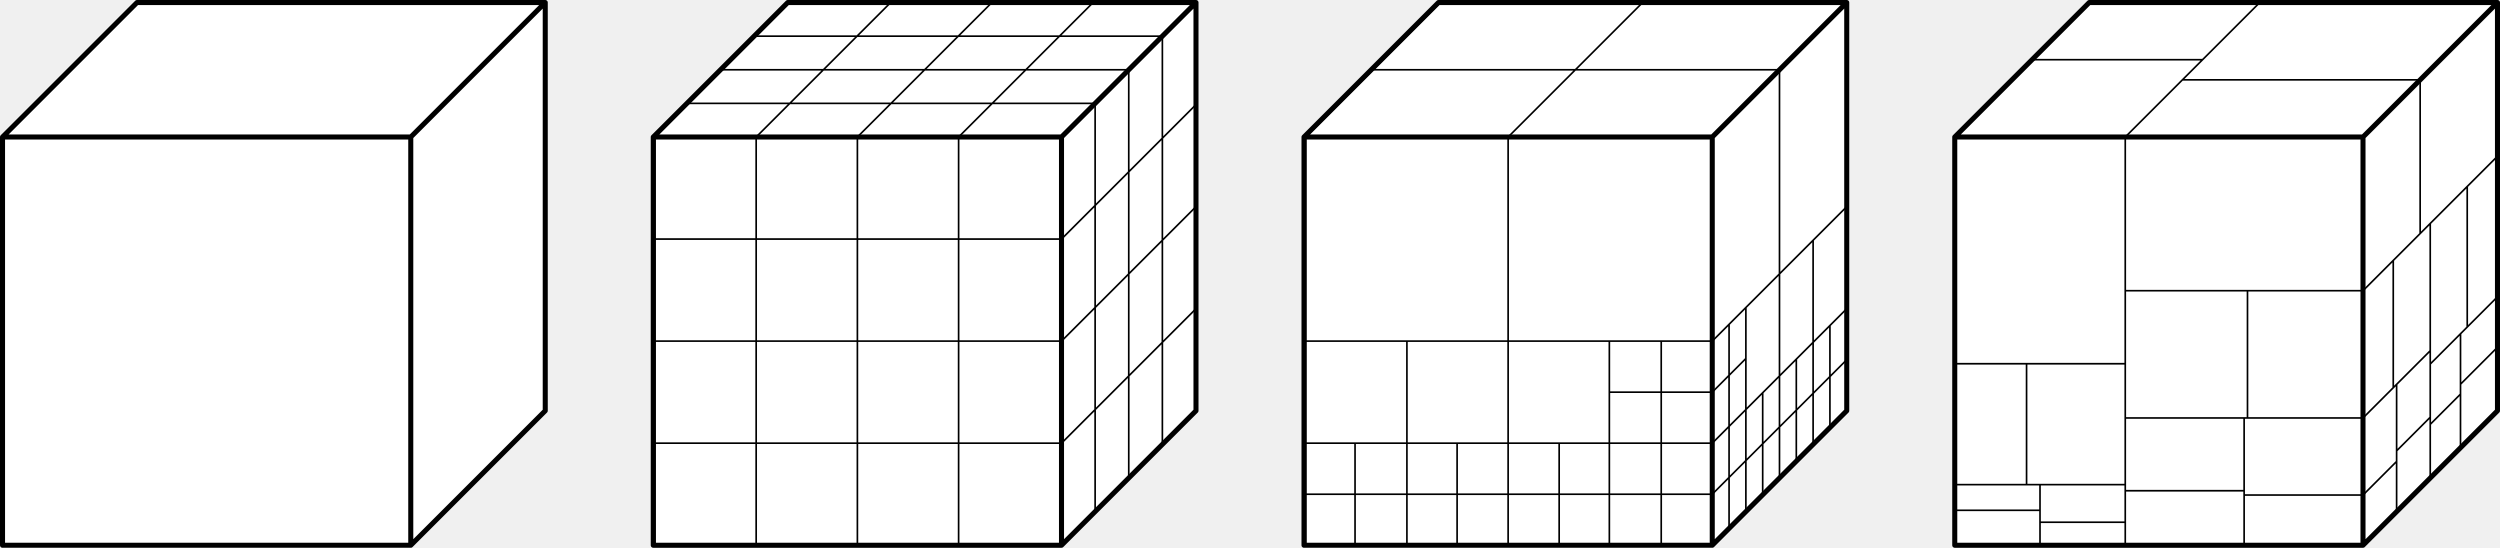
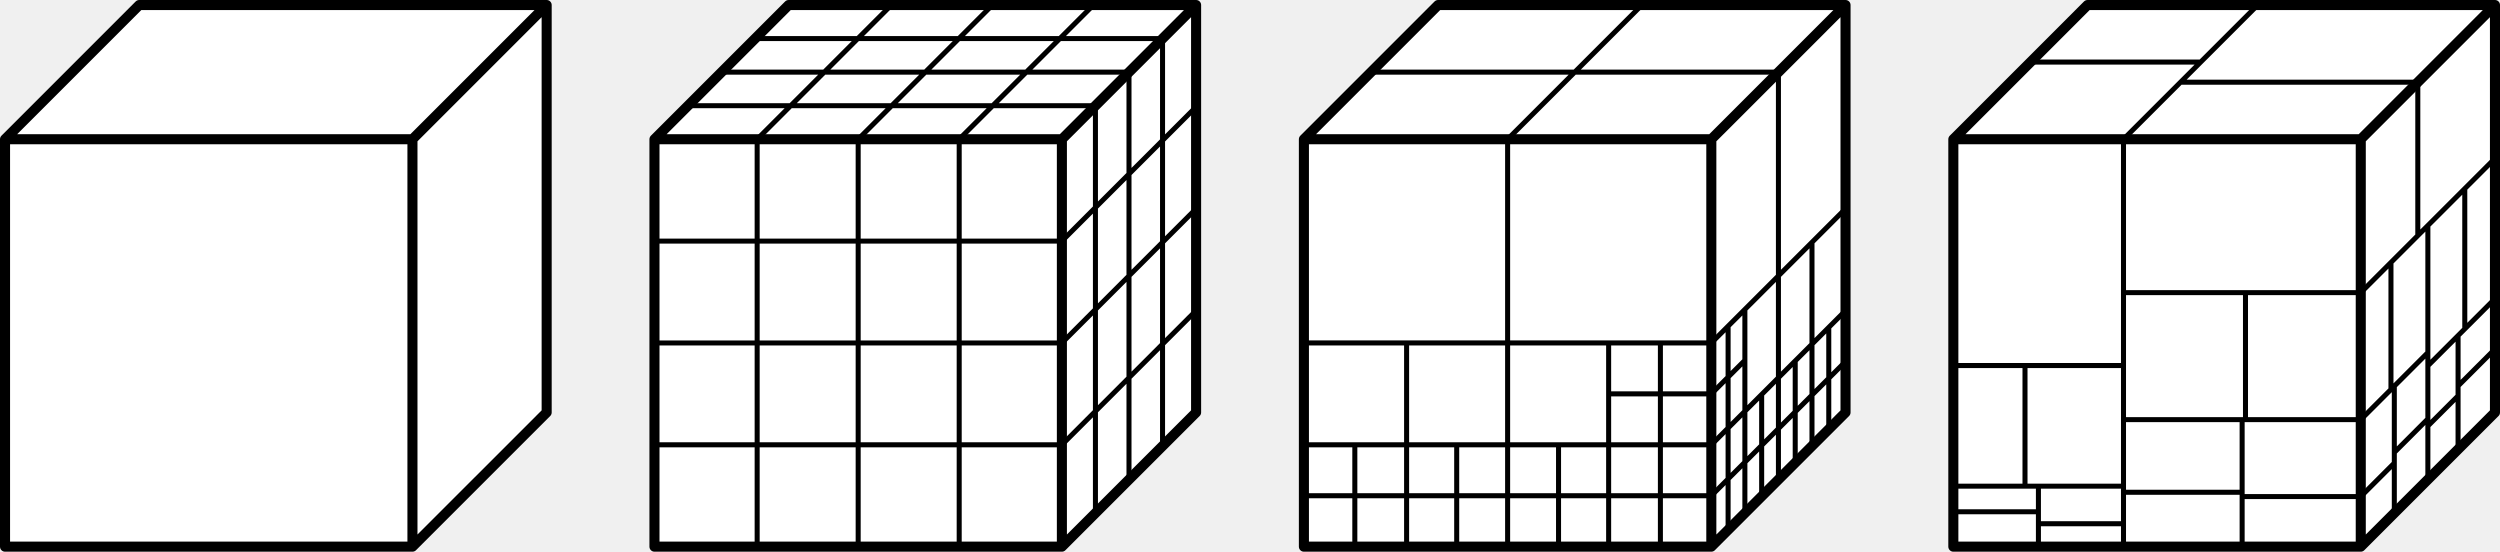
- <svg xmlns="http://www.w3.org/2000/svg" width="1487.21" height="325.857" id="svg2" version="1.1">
+ <svg xmlns="http://www.w3.org/2000/svg" width="497.062" height="109.69" id="svg2" version="1.1">
  <defs id="defs4" />
-   <g id="layer1" transform="translate(533.0714,-444.4165)">
-     <g id="g4543" transform="translate(0,1.333508)">
-       <path id="rect2985" d="m -288.714,524.583 80,-80 -242.857,0 -80,80 0,242.857 242.857,0 80,-80 0,-242.857 m -80,322.857 0,-242.857 -242.857,0" style="fill:#ffffff;fill-opacity:1;stroke:#000000;stroke-width:3;stroke-linecap:round;stroke-linejoin:round;stroke-miterlimit:4;stroke-opacity:1;stroke-dashoffset:0" />
-       <flowRoot transform="translate(-229.755,597.7208)" style="font-size:40px;font-style:normal;font-weight:normal;line-height:125%;letter-spacing:-2.96px;word-spacing:0px;fill:#000000;fill-opacity:1;stroke:none;font-family:Sans" id="flowRoot4338" xml:space="preserve">
-         <flowRegion id="flowRegion4340">
-           <rect y="-164.143" x="-305.714" height="237.143" width="491.429" id="rect4342" />
-         </flowRegion>
-         <flowPara id="flowPara4344">a)</flowPara>
-       </flowRoot>
+   <g id="layer1" transform="translate(37.99751,-552.5001)">
+     <path style="fill:#ffffff;fill-opacity:1;stroke:#000000;stroke-width:2;stroke-linecap:round;stroke-linejoin:round;stroke-miterlimit:4;stroke-opacity:1;stroke-dasharray:none;stroke-dashoffset:0" d="m 44.008,580.184 26.684,-26.684 -81.006,0 -26.684,26.684 0,81.006 81.006,0 26.684,-26.684 0,-81.006 m -26.684,107.69 0,-81.006 -81.006,0" id="rect2985" />
+     <g id="g3812">
+       <path id="rect2985-7" d="m 173.132,580.184 26.684,-26.684 -81.006,0 -26.684,26.684 0,81.006 81.006,0 26.684,-26.684 0,-81.006 m -26.684,107.69 0,-81.006 -81.006,0" style="fill:#ffffff;fill-opacity:1;stroke:#000000;stroke-width:2;stroke-linecap:round;stroke-linejoin:round;stroke-miterlimit:4;stroke-opacity:1;stroke-dasharray:none;stroke-dashoffset:0" />
+       <path id="rect2985-7-6-7-8" d="m 179.803,654.519 0,-81.006 -81.006,0 m 94.348,67.664 0,-81.006 -81.006,0 m 74.335,87.677 0,-81.006 -81.006,0 m 94.348,67.664 0,-81.006 -81.006,0 m 54.321,107.69 0,-81.006 -81.006,0 m 60.587,4e-5 26.684,-26.684 M 152.714,661.19 l 0,-81.006 m -20.085,0 26.684,-26.684 m -26.684,107.69 0,-81.006 m -20.085,0 26.684,-26.684 m -26.684,107.69 0,-81.006 m -20.085,0 26.684,-26.684 m -26.684,107.69 0,-81.006 m 80.339,0 26.684,-26.684 m -26.684,107.69 0,-81.006 m 0.334,20.251 26.684,-26.684 m -26.684,26.684 -81.006,0 m 81.006,40.503 26.684,-26.684 m -26.684,26.684 -81.006,0 m 81.006,-20.251 26.684,-26.684 m -26.684,26.684 -81.006,0 m 81.006,40.503 26.684,-26.684 m -26.684,26.684 -81.006,0 m 81.006,-81.006 26.684,-26.684 m -26.684,26.684 -81.006,0" style="fill:none;stroke:#000000;stroke-width:1;stroke-linecap:round;stroke-linejoin:round;stroke-miterlimit:4;stroke-opacity:1;stroke-dasharray:none;stroke-dashoffset:0" />
    </g>
-     <g id="g4550" transform="translate(-65.73943,1.333509)">
-       <g transform="translate(-496.115,-569.0918)" id="g4304">
-         <path style="fill:#ffffff;fill-opacity:1;stroke:#000000;stroke-width:3;stroke-linecap:round;stroke-linejoin:round;stroke-miterlimit:4;stroke-opacity:1;stroke-dashoffset:0" d="m 660.258,1093.675 80,-80 -242.857,0 -80,80 0,242.857 242.857,0 80,-80 0,-242.857 m -80,322.857 0,-242.857 -242.857,0" id="rect2985-7" />
-         <path style="fill:none;stroke:#000000;stroke-width:1;stroke-linecap:round;stroke-linejoin:round;stroke-miterlimit:4;stroke-opacity:1;stroke-dasharray:none;stroke-dashoffset:0" d="m 680.258,1316.532 0,-242.857 -242.857,0 m 282.857,202.857 0,-242.857 -242.857,0 m 222.857,262.857 0,-242.857 -242.857,0 m 282.857,202.857 0,-242.857 -242.857,0 m 162.857,322.857 0,-242.857 -242.857,0 m 181.643,10e-5 80,-80 m -80,322.857 0,-242.857 m -60.214,0 80,-80 m -80,322.857 0,-242.857 m -60.214,0 80,-80 m -80,322.857 0,-242.857 m -60.214,0 80,-80 m -80,322.857 0,-242.857 m 240.857,0 80,-80 m -80,322.857 0,-242.857 m 1,60.714 80,-80 m -80,80 -242.857,0 m 242.857,121.429 80,-80 m -80,80 -242.857,0 m 242.857,-60.714 80,-80 m -80,80 -242.857,0 m 242.857,121.429 80,-80 m -80,80 -242.857,0 m 242.857,-242.857 80,-80 m -80,80 -242.857,0" id="rect2985-7-6-7-8" />
-       </g>
-       <flowRoot transform="translate(221.8716,597.7599)" style="font-size:40px;font-style:normal;font-weight:normal;line-height:125%;letter-spacing:-2.96px;word-spacing:0px;fill:#000000;fill-opacity:1;stroke:none;font-family:Sans" id="flowRoot4338-0" xml:space="preserve">
-         <flowRegion id="flowRegion4340-6">
-           <rect y="-164.143" x="-305.714" height="237.143" width="491.429" id="rect4342-4" />
-         </flowRegion>
-         <flowPara id="flowPara4344-0">b)</flowPara>
-       </flowRoot>
+     <g id="g3816">
+       <path id="rect2985-7-0" d="m 302.256,580.184 26.684,-26.684 -81.006,0 -26.684,26.684 0,81.006 81.006,0 26.684,-26.684 0,-81.006 m -26.684,107.69 0,-81.006 -81.006,0" style="fill:#ffffff;fill-opacity:1;stroke:#000000;stroke-width:2;stroke-linecap:round;stroke-linejoin:round;stroke-miterlimit:4;stroke-opacity:1;stroke-dasharray:none;stroke-dashoffset:0" />
+       <path id="rect2985-7-6-7-8-5" d="m 308.928,654.519 0,-30.377 m 13.342,17.035 0,-40.503 m -6.671,47.174 0,-81.006 -81.006,0 m 94.348,67.664 0,-10.126 m -81.006,-70.88 81.006,0 0,70.88 -26.684,26.684 0,-20.251 m -81.006,-50.629 81.006,0 0,50.629 m -20.418,-10.126 0,10.126 20.418,0 6.671,-6.671 0,-10.126 m -6.671,47.174 0,-10.126 m -20.418,10.126 0,-30.377 m -20.085,-50.629 26.684,-26.684 m -26.684,107.69 c 0,-27.002 0,-54.004 0,-81.006 m -20.085,81.006 0,-40.503 m -20.085,-40.503 26.684,-26.684 m -26.684,107.69 0,-10.126 m 0,-70.88 0,70.88 80.672,0 m 0,-10.126 -30.377,0 m -20.251,0 20.251,0 0,20.251 -10.126,0 -10.126,0 m -30.377,-20.251 10.126,0 0,20.251 -10.126,0 m 81.006,-40.503 26.684,-26.684 m -26.684,26.684 -81.006,0 m 81.006,40.503 3.336,-3.336 m 23.349,-23.349 -3.336,3.336 m -13.342,-6.909 c -3.336,3.336 -6.671,6.671 -10.007,10.007 m 3.336,-23.587 0,40.503 3.336,-3.336 3.336,-3.336 0,-20.251 c 2.224,-2.224 4.447,-4.447 6.671,-6.671 m 10.007,-10.007 -3.336,3.336 m -13.342,33.594 3.336,-3.336 3.336,-3.336 0,-20.251 c 2.224,-2.224 4.447,-4.447 6.671,-6.671 l 0,20.251 -3.336,3.336 -3.336,3.336 m -16.678,16.678 -10.126,0 m -20.251,0 10.126,0 10.126,0 -1e-5,-40.503 m -60.754,40.503 10.126,0 10.126,0 0,-20.251 c -6.75,0 -13.501,0 -20.251,0 m 70.88,-60.754 26.684,-26.684 m -26.684,26.684 -81.006,0" style="fill:none;stroke:#000000;stroke-width:1;stroke-linecap:round;stroke-linejoin:round;stroke-miterlimit:4;stroke-opacity:1;stroke-dasharray:none;stroke-dashoffset:0" />
    </g>
-     <g id="g4559" transform="translate(-131.4788,1.33351)">
-       <g transform="translate(628.2845,-390.7922)" id="g4334">
-         <path style="fill:#ffffff;fill-opacity:1;stroke:#000000;stroke-width:3;stroke-linecap:round;stroke-linejoin:round;stroke-miterlimit:4;stroke-opacity:1;stroke-dashoffset:0" d="m -11.285,915.375 80,-80 -242.857,0 -80,80 0,242.857 242.857,0 80,-80 0,-242.857 m -80,322.857 0,-242.857 -242.857,0" id="rect2985-7-0" />
-         <path style="fill:none;stroke:#000000;stroke-width:1;stroke-linecap:round;stroke-linejoin:round;stroke-miterlimit:4;stroke-opacity:1;stroke-dasharray:none;stroke-dashoffset:0" d="m 8.715,1138.232 0,-91.071 m 40,51.071 0,-121.429 m -20,141.429 0,-242.857 -242.857,0 m 282.857,202.857 0,-30.357 m -242.857,-212.5 242.857,0 0,212.5 -80,80 0,-60.714 m -242.857,-151.786 242.857,0 0,151.786 m -61.214,-30.358 0,30.358 61.214,0 20,-20 0,-30.357 m -20,141.429 0,-30.357 m -61.214,30.357 0,-91.071 m -60.214,-151.786 80,-80 m -80,322.857 c 0,-80.952 0,-161.905 0,-242.857 m -60.214,242.857 0,-121.429 m -60.214,-121.429 80,-80 m -80,322.857 0,-30.357 m 0,-212.5 0,212.5 241.857,0 m 0,-30.357 -91.071,0 m -60.714,0 60.714,0 0,60.714 -30.357,0 -30.357,0 m -91.071,-60.714 30.357,0 0,60.714 -30.357,0 m 242.857,-121.429 80,-80 m -80,80 -242.857,0 m 242.857,121.429 10,-10 m 70,-70 -10,10 m -40,-20.714 c -10,10 -20,20 -30,30 m 10,-70.714 0,121.429 10,-10 10,-10 0,-60.714 c 6.667,-6.667 13.333,-13.333 20,-20 m 30,-30 -10,10 m -40,100.714 10,-10 10,-10 0,-60.714 c 6.667,-6.667 13.333,-13.333 20,-20 l 0,60.714 -10,10 -10,10 m -50,50 -30.357,0 m -60.714,0 30.357,0 30.357,0 -2e-5,-121.429 m -182.143,121.429 30.357,0 30.357,0 0,-60.714 c -20.238,0 -40.476,0 -60.714,0 m 212.5,-182.143 80,-80 m -80,80 -242.857,0" id="rect2985-7-6-7-8-5" />
-       </g>
-       <flowRoot transform="translate(676.1545,597.7208)" style="font-size:40px;font-style:normal;font-weight:normal;line-height:125%;letter-spacing:-2.96px;word-spacing:0px;fill:#000000;fill-opacity:1;stroke:none;font-family:Sans" id="flowRoot4338-0-5" xml:space="preserve">
-         <flowRegion id="flowRegion4340-6-4">
-           <rect y="-164.143" x="-305.714" height="237.143" width="491.429" id="rect4342-4-5" />
-         </flowRegion>
-         <flowPara id="flowPara4344-0-5">c)</flowPara>
-       </flowRoot>
-     </g>
-     <g id="g4595" transform="translate(-189.9999,-1.333545)">
-       <g transform="translate(-196.5757,226.2742)" id="g4539">
-         <path style="fill:#ffffff;fill-opacity:1;stroke:#000000;stroke-width:3;stroke-linecap:round;stroke-linejoin:round;stroke-miterlimit:4;stroke-opacity:1;stroke-dashoffset:0" d="m 1259.214,300.976 80,-80 -242.857,0 -80,80 0,242.857 242.857,0 80,-80 0,-242.857 m -80,322.857 0,-242.857 -242.857,0" id="rect2985-3-0" />
-         <path id="path4464-0-0" style="fill:none;stroke:#000000;stroke-width:1;stroke-linecap:round;stroke-linejoin:round;stroke-miterlimit:4;stroke-opacity:1;stroke-dasharray:none" d="m 1317.337,447.925 c 21.814,-21.814 21.814,-21.814 21.814,-21.814 m -39.68,45.549 c 17.711,-17.711 17.711,-17.711 17.711,-17.711 m -37.843,33.6 c 19.731,-19.731 19.731,-19.731 19.731,-19.731 m 0.17,-31.814 17.985,-17.985 m 21.985,-21.985 -17.985,17.985 m -22.01,14.1 0,75.714 18,-18 0.01,-67.814 4,-4 -0.01,-83.614 18,-18 0,151.429 -22,22 m -165.336,-218.857 141.336,-4.3e-4 0,91.344 m -95.428,-137.344 141.429,0 -80,80 -141.429,0 m 0,242.857 -50.714,0 m -50.714,-107.977 0,71.913 42.714,0 m 240.143,-3.936 -20,20 m -161.429,-55.715 0,-32.262 -58.714,0 0,71.913 8,0 0,15.26 m -50.714,0 0,20.804 50.714,0 0,-13.679 m 50.714,-229.179 46,-46 m -101.428,0 34,-34 101.428,0 -34,34 -101.428,0 -46,46 0,134.88 42.714,0 m 58.714,71.913 0,-39.651 70.714,0 m 70.714,0 -68.714,0 m -123.429,39.651 50.714,0 0,3.635 m 141.429,-119 -68.714,0 0,75.714 -2,0 0,43.286 m -172.143,-3.635 0,15.26 50.714,0 0,7.125 50.714,0 0,13.679 70.714,0 0,-29.858 m 70.714,-121.571 0,75.714 18,-18 m 0,-75.714 22,-22 0,75.714 -20,20 m -20,-147.143 0,91.429 18,-18 0,75.714 2,-2 0,45.857 m 20,-141.571 22,-22 m 18,-109.429 0,91.429 m -221.429,80 0,43.452 m -101.429,-134.88 101.429,0 0,91.429 72.714,0 m 68.714,151.429 0,-29.858 m 0,-45.857 0,45.857 m -141.429,16.179 0,-18.75 70.714,0 0,2.571 70.714,0 20,-20 0,29.857 -20,20 -70.714,0" />
-       </g>
-       <flowRoot xml:space="preserve" id="flowRoot4338-0-5-9" style="font-size:40px;font-style:normal;font-weight:normal;line-height:125%;letter-spacing:-2.96px;word-spacing:0px;fill:#000000;fill-opacity:1;stroke:none;font-family:Sans" transform="translate(1121.793,600.427)">
-         <flowRegion id="flowRegion4340-6-4-5">
-           <rect id="rect4342-4-5-5" width="491.429" height="237.143" x="-305.714" y="-164.143" />
-         </flowRegion>
-         <flowPara id="flowPara4344-0-5-2">d)</flowPara>
-       </flowRoot>
+     <g id="g3820">
+       <path id="rect2985-3-0" d="m 431.381,580.184 26.684,-26.684 -81.006,0 -26.684,26.684 0,81.006 81.006,0 26.684,-26.684 0,-81.006 m -26.684,107.69 0,-81.006 -81.006,0" style="fill:#ffffff;fill-opacity:1;stroke:#000000;stroke-width:2;stroke-linecap:round;stroke-linejoin:round;stroke-miterlimit:4;stroke-opacity:1;stroke-dasharray:none;stroke-dashoffset:0" />
+       <path d="m 450.767,629.2 c 7.276,-7.276 7.276,-7.276 7.276,-7.276 m -13.235,15.193 c 5.908,-5.908 5.908,-5.908 5.908,-5.908 m -12.623,11.207 c 6.581,-6.581 6.581,-6.581 6.581,-6.581 m 0.057,-10.611 5.999,-5.999 m 7.333,-7.333 -5.999,5.999 m -7.341,4.703 0,25.255 6.004,-6.004 0.003,-22.62 1.334,-1.334 -0.003,-27.89 6.004,-6.004 0,50.509 -7.338,7.338 m -55.148,-73 47.143,-1.4e-4 0,30.468 m -31.83,-45.811 47.174,0 -26.684,26.684 -47.174,0 m 0,81.006 -16.916,0 m -16.916,-36.016 0,23.987 14.247,0 m 80.1,-1.313 -6.671,6.671 m -53.845,-18.584 0,-10.761 -19.584,0 0,23.987 2.668,0 0,5.09 m -16.916,0 0,6.939 16.916,0 0,-4.563 m 16.916,-76.443 15.343,-15.343 m -33.832,0 11.341,-11.341 33.832,0 -11.341,11.341 -33.832,0 -15.343,15.343 0,44.99 14.248,0 m 19.584,23.987 0,-13.226 23.587,0 m 23.587,0 -22.92,0 m -41.17,13.226 16.916,0 0,1.212 m 47.174,-39.693 -22.92,0 0,25.255 -0.667,0 0,14.438 m -57.419,-1.212 0,5.09 16.916,0 0,2.377 16.916,0 0,4.563 23.587,0 0,-9.959 m 23.587,-40.55 0,25.255 6.004,-6.004 m 0,-25.255 7.338,-7.338 0,25.255 -6.671,6.671 m -6.671,-49.08 0,30.496 6.004,-6.004 0,25.255 0.667,-0.667 0,15.296 m 6.671,-47.222 7.338,-7.338 m 6.004,-36.5 0,30.496 m -73.858,26.684 0,14.493 m -33.832,-44.99 33.832,0 0,30.496 24.254,0 m 22.92,50.509 0,-9.959 m 0,-15.296 0,15.296 m -47.174,5.397 0,-6.254 23.587,0 0,0.858 23.587,0 6.671,-6.671 0,9.959 -6.671,6.671 -23.587,0" style="fill:none;stroke:#000000;stroke-width:1;stroke-linecap:round;stroke-linejoin:round;stroke-miterlimit:4;stroke-opacity:1;stroke-dasharray:none" id="path4464-0-0" />
    </g>
  </g>
</svg>
